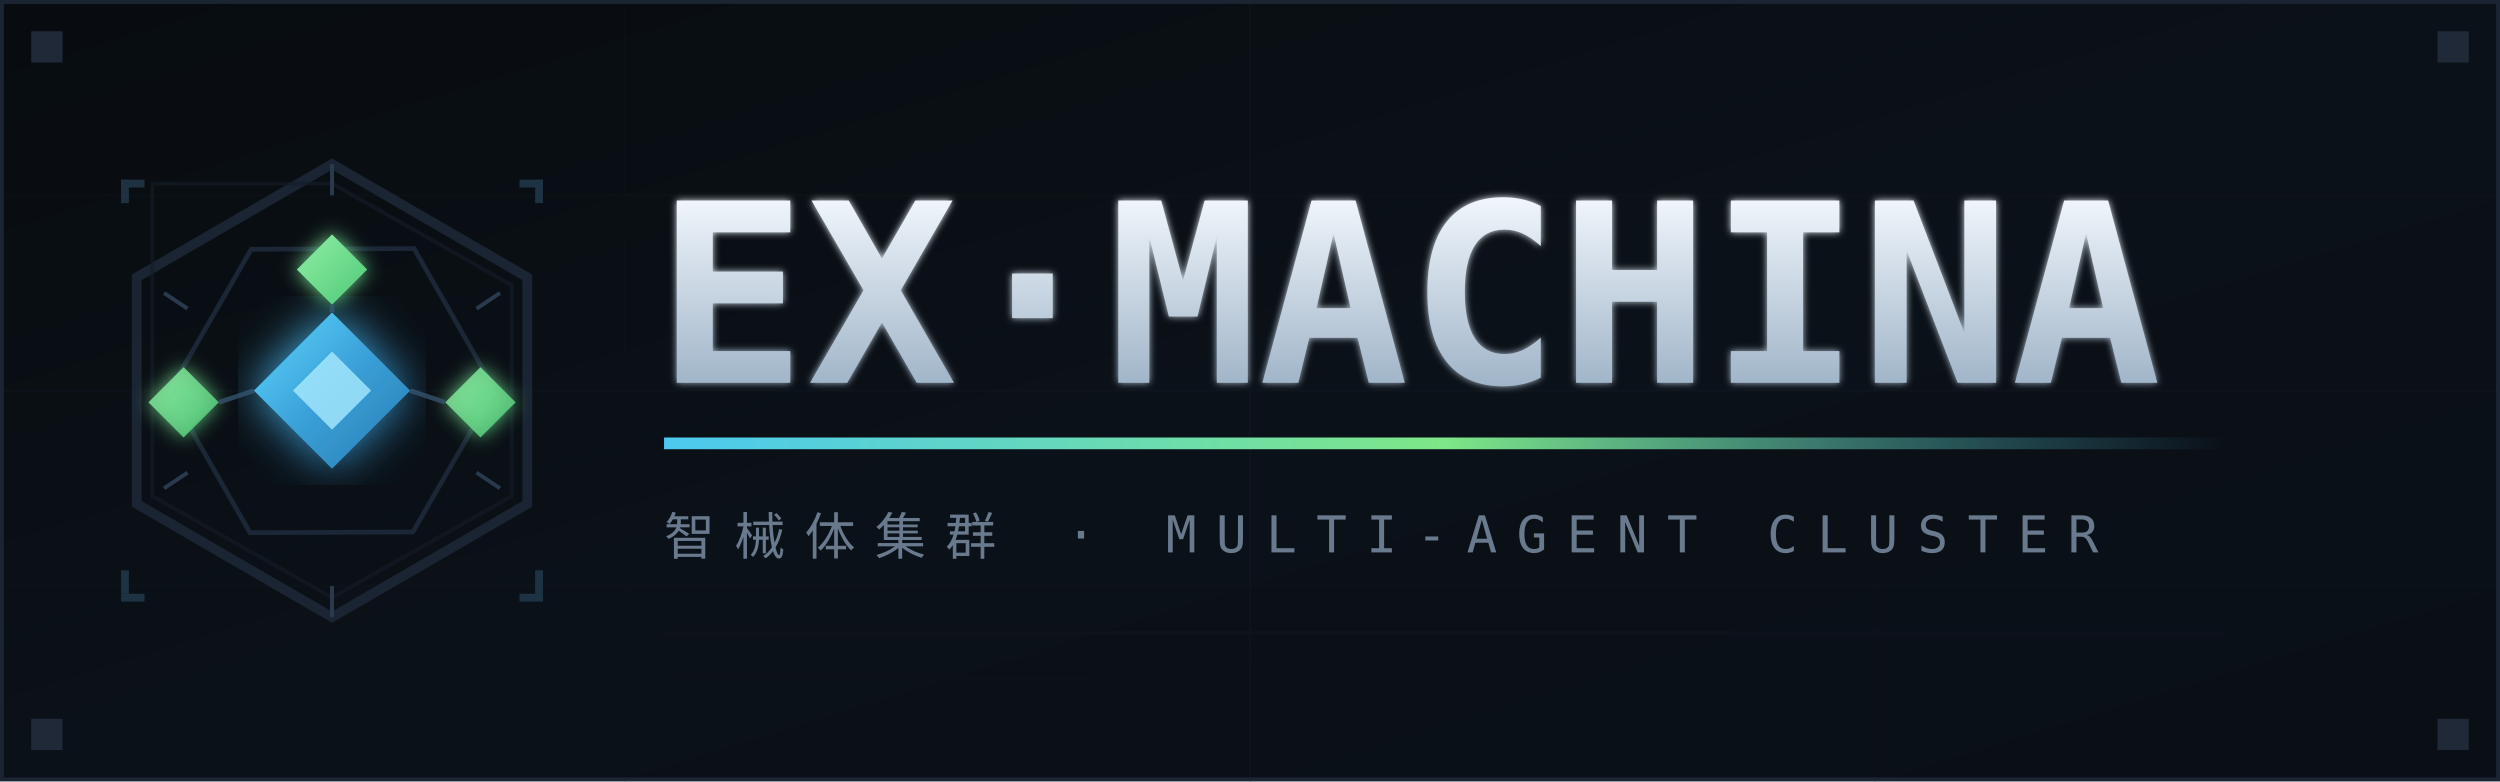
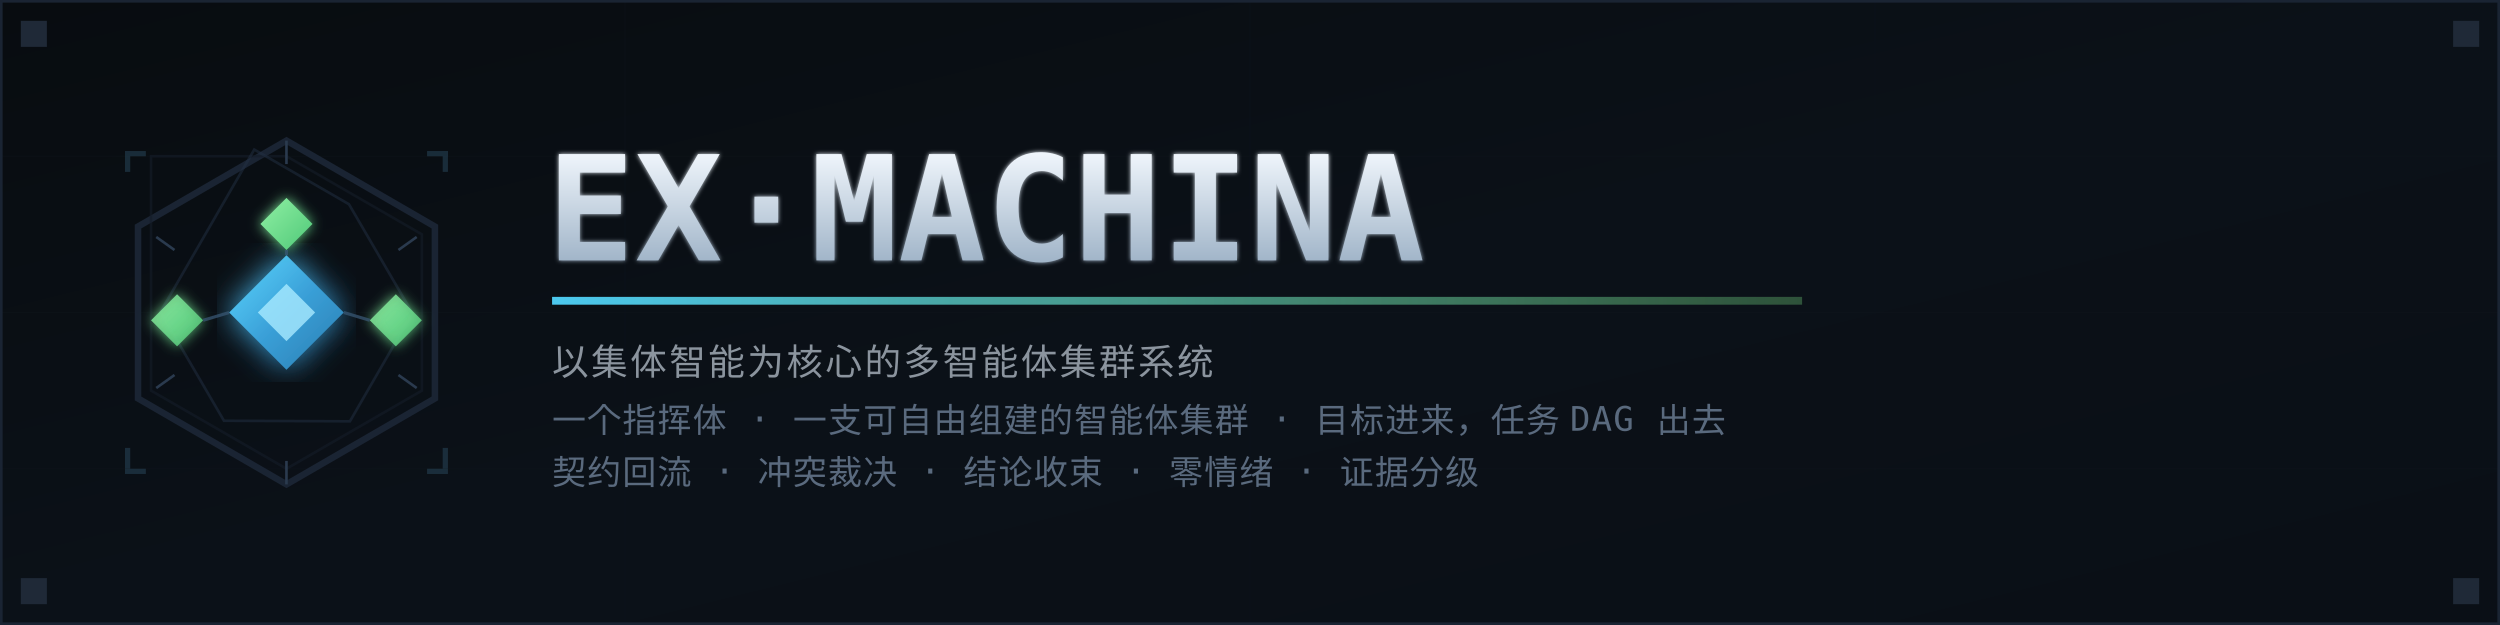
- <svg xmlns="http://www.w3.org/2000/svg" width="640" height="200" viewBox="0 0 640 200">
+ <svg xmlns="http://www.w3.org/2000/svg" width="960" height="240" viewBox="0 0 960 240">
  <defs>
    <linearGradient id="bg" x1="0" y1="0" x2="1" y2="1">
      <stop offset="0%" stop-color="#080c10" />
      <stop offset="50%" stop-color="#0b1118" />
      <stop offset="100%" stop-color="#0a0f16" />
    </linearGradient>
    <linearGradient id="coreGrad" x1="0" y1="0" x2="1" y2="1">
      <stop offset="0%" stop-color="#5dd8ff" />
      <stop offset="50%" stop-color="#3aa0d8" />
      <stop offset="100%" stop-color="#2a7cb0" />
    </linearGradient>
    <linearGradient id="subGrad" x1="0" y1="0" x2="1" y2="1">
      <stop offset="0%" stop-color="#8ff0a4" />
      <stop offset="100%" stop-color="#50c878" />
    </linearGradient>
    <linearGradient id="textGrad" x1="0" y1="0" x2="0" y2="1">
      <stop offset="0%" stop-color="#f0f6fc" />
      <stop offset="100%" stop-color="#a0b4c8" />
    </linearGradient>
    <linearGradient id="underline" x1="0" y1="0" x2="1" y2="0">
      <stop offset="0%" stop-color="#4cc9f0" />
-       <stop offset="50%" stop-color="#7ee787" />
-       <stop offset="100%" stop-color="#4cc9f0" stop-opacity="0" />
+       <stop offset="100%" stop-color="#7ee787" stop-opacity="0.3" />
    </linearGradient>
    <filter id="glowBig">
      <feGaussianBlur stdDeviation="6" result="b" />
      <feMerge>
        <feMergeNode in="b" />
        <feMergeNode in="SourceGraphic" />
      </feMerge>
    </filter>
    <filter id="glowSm">
      <feGaussianBlur stdDeviation="2.5" result="b" />
      <feMerge>
        <feMergeNode in="b" />
        <feMergeNode in="SourceGraphic" />
      </feMerge>
    </filter>
    <filter id="glowText">
-       <feGaussianBlur stdDeviation="1" result="b" />
+       <feGaussianBlur stdDeviation="0.8" result="b" />
      <feMerge>
        <feMergeNode in="b" />
        <feMergeNode in="SourceGraphic" />
      </feMerge>
    </filter>
  </defs>
-   <rect width="640" height="200" fill="url(#bg)" />
-   <g stroke="#131a28" stroke-width="0.5" opacity="0.3">
-     <line x1="320" y1="0" x2="320" y2="200" />
-     <line x1="0" y1="100" x2="640" y2="100" />
+   <rect width="960" height="240" fill="url(#bg)" />
+   <g stroke="#10161f" stroke-width="0.4" opacity="0.3">
+     <line x1="0" y1="60" x2="960" y2="60" />
+     <line x1="0" y1="120" x2="960" y2="120" />
+     <line x1="0" y1="180" x2="960" y2="180" />
+     <line x1="240" y1="0" x2="240" y2="240" />
+     <line x1="480" y1="0" x2="480" y2="240" />
+     <line x1="720" y1="0" x2="720" y2="240" />
  </g>
-   <g stroke="#10161f" stroke-width="0.4" opacity="0.3">
-     <line x1="0" y1="50" x2="640" y2="50" />
-     <line x1="0" y1="150" x2="640" y2="150" />
-     <line x1="160" y1="0" x2="160" y2="200" />
-     <line x1="480" y1="0" x2="480" y2="200" />
-   </g>
-   <g transform="translate(85,100)">
-     <polygon points="0,-58 50,-29 50,29 0,58 -50,29 -50,-29" fill="none" stroke="#1a2433" stroke-width="2.5" />
-     <polygon points="0,-53 46,-27 46,27 0,53 -46,27 -46,-53" fill="none" stroke="#141c28" stroke-width="1" opacity="0.6" />
+   <g transform="translate(110,120)">
+     <polygon points="0,-66 57,-33 57,33 0,66 -57,33 -57,-33" fill="none" stroke="#1a2433" stroke-width="2.5" />
+     <polygon points="0,-60 52,-30 52,30 0,60 -52,30 -52,-60" fill="none" stroke="#141c28" stroke-width="1" opacity="0.6" />
    <g stroke="#2a3a4e" stroke-width="1">
-       <line x1="0" y1="-58" x2="0" y2="-50" />
-       <line x1="43" y1="-25" x2="37" y2="-21" />
-       <line x1="43" y1="25" x2="37" y2="21" />
-       <line x1="0" y1="58" x2="0" y2="50" />
-       <line x1="-43" y1="25" x2="-37" y2="21" />
-       <line x1="-43" y1="-25" x2="-37" y2="-21" />
+       <line x1="0" y1="-66" x2="0" y2="-57" />
+       <line x1="50" y1="-29" x2="43" y2="-24" />
+       <line x1="50" y1="29" x2="43" y2="24" />
+       <line x1="0" y1="66" x2="0" y2="57" />
+       <line x1="-50" y1="29" x2="-43" y2="24" />
+       <line x1="-50" y1="-29" x2="-43" y2="-24" />
    </g>
-     <polygon points="0,-42 36,-21 36,21 0,42 -36,21 -36,-21" fill="none" stroke="#223044" stroke-width="1.2" opacity="0.7" transform="rotate(30)" />
+     <polygon points="0,-48 42,-24 42,24 0,48 -42,24 -42,-48" fill="none" stroke="#223044" stroke-width="1" opacity="0.5" transform="rotate(30)" />
    <g filter="url(#glowBig)">
-       <polygon points="0,-20 20,0 0,20 -20,0" fill="url(#coreGrad)" />
+       <polygon points="0,-22 22,0 0,22 -22,0" fill="url(#coreGrad)" />
    </g>
-     <polygon points="0,-10 10,0 0,10 -10,0" fill="#a8eaff" opacity="0.8" />
+     <polygon points="0,-11 11,0 0,11 -11,0" fill="#a8eaff" opacity="0.8" />
    <g filter="url(#glowSm)">
-       <polygon points="0,-40 9,-31 0,-22 -9,-31" fill="url(#subGrad)" />
-       <polygon points="38,-6 47,3 38,12 29,3" fill="url(#subGrad)" opacity="0.85" />
-       <polygon points="-38,-6 -29,3 -38,12 -47,3" fill="url(#subGrad)" opacity="0.85" />
+       <polygon points="0,-44 10,-34 0,-24 -10,-34" fill="url(#subGrad)" />
+       <polygon points="42,-7 52,3 42,13 32,3" fill="url(#subGrad)" opacity="0.85" />
+       <polygon points="-42,-7 -32,3 -42,13 -52,3" fill="url(#subGrad)" opacity="0.85" />
    </g>
    <g stroke="#3a5a78" stroke-width="1.2" opacity="0.7">
-       <line x1="0" y1="-20" x2="0" y2="-22" />
-       <line x1="20" y1="0" x2="29" y2="3" />
-       <line x1="-20" y1="0" x2="-29" y2="3" />
+       <line x1="0" y1="-22" x2="0" y2="-24" />
+       <line x1="22" y1="0" x2="32" y2="3" />
+       <line x1="-22" y1="0" x2="-32" y2="3" />
    </g>
-     <g fill="#2a4a60" opacity="0.6">
-       <rect x="-54" y="-54" width="6" height="2" />
-       <rect x="-54" y="-54" width="2" height="6" />
-       <rect x="48" y="-54" width="6" height="2" />
-       <rect x="52" y="-54" width="2" height="6" />
-       <rect x="-54" y="52" width="6" height="2" />
-       <rect x="-54" y="46" width="2" height="6" />
-       <rect x="48" y="52" width="6" height="2" />
-       <rect x="52" y="46" width="2" height="6" />
+     <g fill="#2a4a60" opacity="0.5">
+       <rect x="-62" y="-62" width="8" height="2" />
+       <rect x="-62" y="-62" width="2" height="8" />
+       <rect x="54" y="-62" width="8" height="2" />
+       <rect x="60" y="-62" width="2" height="8" />
+       <rect x="-62" y="60" width="8" height="2" />
+       <rect x="-62" y="52" width="2" height="8" />
+       <rect x="54" y="60" width="8" height="2" />
+       <rect x="60" y="52" width="2" height="8" />
    </g>
  </g>
-   <text x="168" y="98" font-family="'SF Mono','Cascadia Code','Fira Code','JetBrains Mono',monospace" font-size="64" font-weight="800" fill="url(#textGrad)" letter-spacing="0" text-anchor="start" filter="url(#glowText)">
+   <text x="210" y="100" font-family="'SF Mono','Cascadia Code','Fira Code','JetBrains Mono',monospace" font-size="56" font-weight="800" fill="url(#textGrad)" text-anchor="start" filter="url(#glowText)">
    EX·MACHINA
  </text>
-   <rect x="170" y="112" width="400" height="3" fill="url(#underline)" />
-   <text x="170" y="142" font-family="'SF Mono','Cascadia Code',monospace" font-size="13" fill="#6a7a8e" letter-spacing="5">
-     智械体集群 · MULTI-AGENT CLUSTER
+   <rect x="212" y="114" width="480" height="3" fill="url(#underline)" />
+   <text x="212" y="144" font-family="'SF Mono','Cascadia Code',monospace" font-size="14" fill="#8b949e" letter-spacing="1">
+     以集体智能为核心的多智能体集群系统
  </text>
-   <g stroke="#0f1520" stroke-width="1">
-     <line x1="170" y1="162" x2="570" y2="162" opacity="0.4" />
-     <line x1="170" y1="168" x2="400" y2="168" opacity="0.25" />
-     <line x1="170" y1="174" x2="280" y2="174" opacity="0.15" />
-   </g>
-   <rect x="0.5" y="0.5" width="639" height="199" fill="none" stroke="#1a2433" stroke-width="1" />
+   <text x="212" y="166" font-family="'SF Mono','Cascadia Code',monospace" font-size="13" fill="#5a6a7e" letter-spacing="0.5">
+     一个指挥体 · 一支可自由组建的智能体集群 · 目标进来，任务 DAG 出去
+   </text>
+   <text x="212" y="186" font-family="'SF Mono','Cascadia Code',monospace" font-size="13" fill="#5a6a7e" letter-spacing="0.5">
+     契约回流 · 冲突裁决 · 结论收束 · 零情绪 · 证据分级
+   </text>
+   <rect x="0.5" y="0.5" width="959" height="239" fill="none" stroke="#1a2433" stroke-width="1" />
  <g fill="#1f2937">
-     <rect x="8" y="8" width="8" height="8" />
-     <rect x="624" y="8" width="8" height="8" />
-     <rect x="8" y="184" width="8" height="8" />
-     <rect x="624" y="184" width="8" height="8" />
+     <rect x="8" y="8" width="10" height="10" />
+     <rect x="942" y="8" width="10" height="10" />
+     <rect x="8" y="222" width="10" height="10" />
+     <rect x="942" y="222" width="10" height="10" />
  </g>
</svg>
